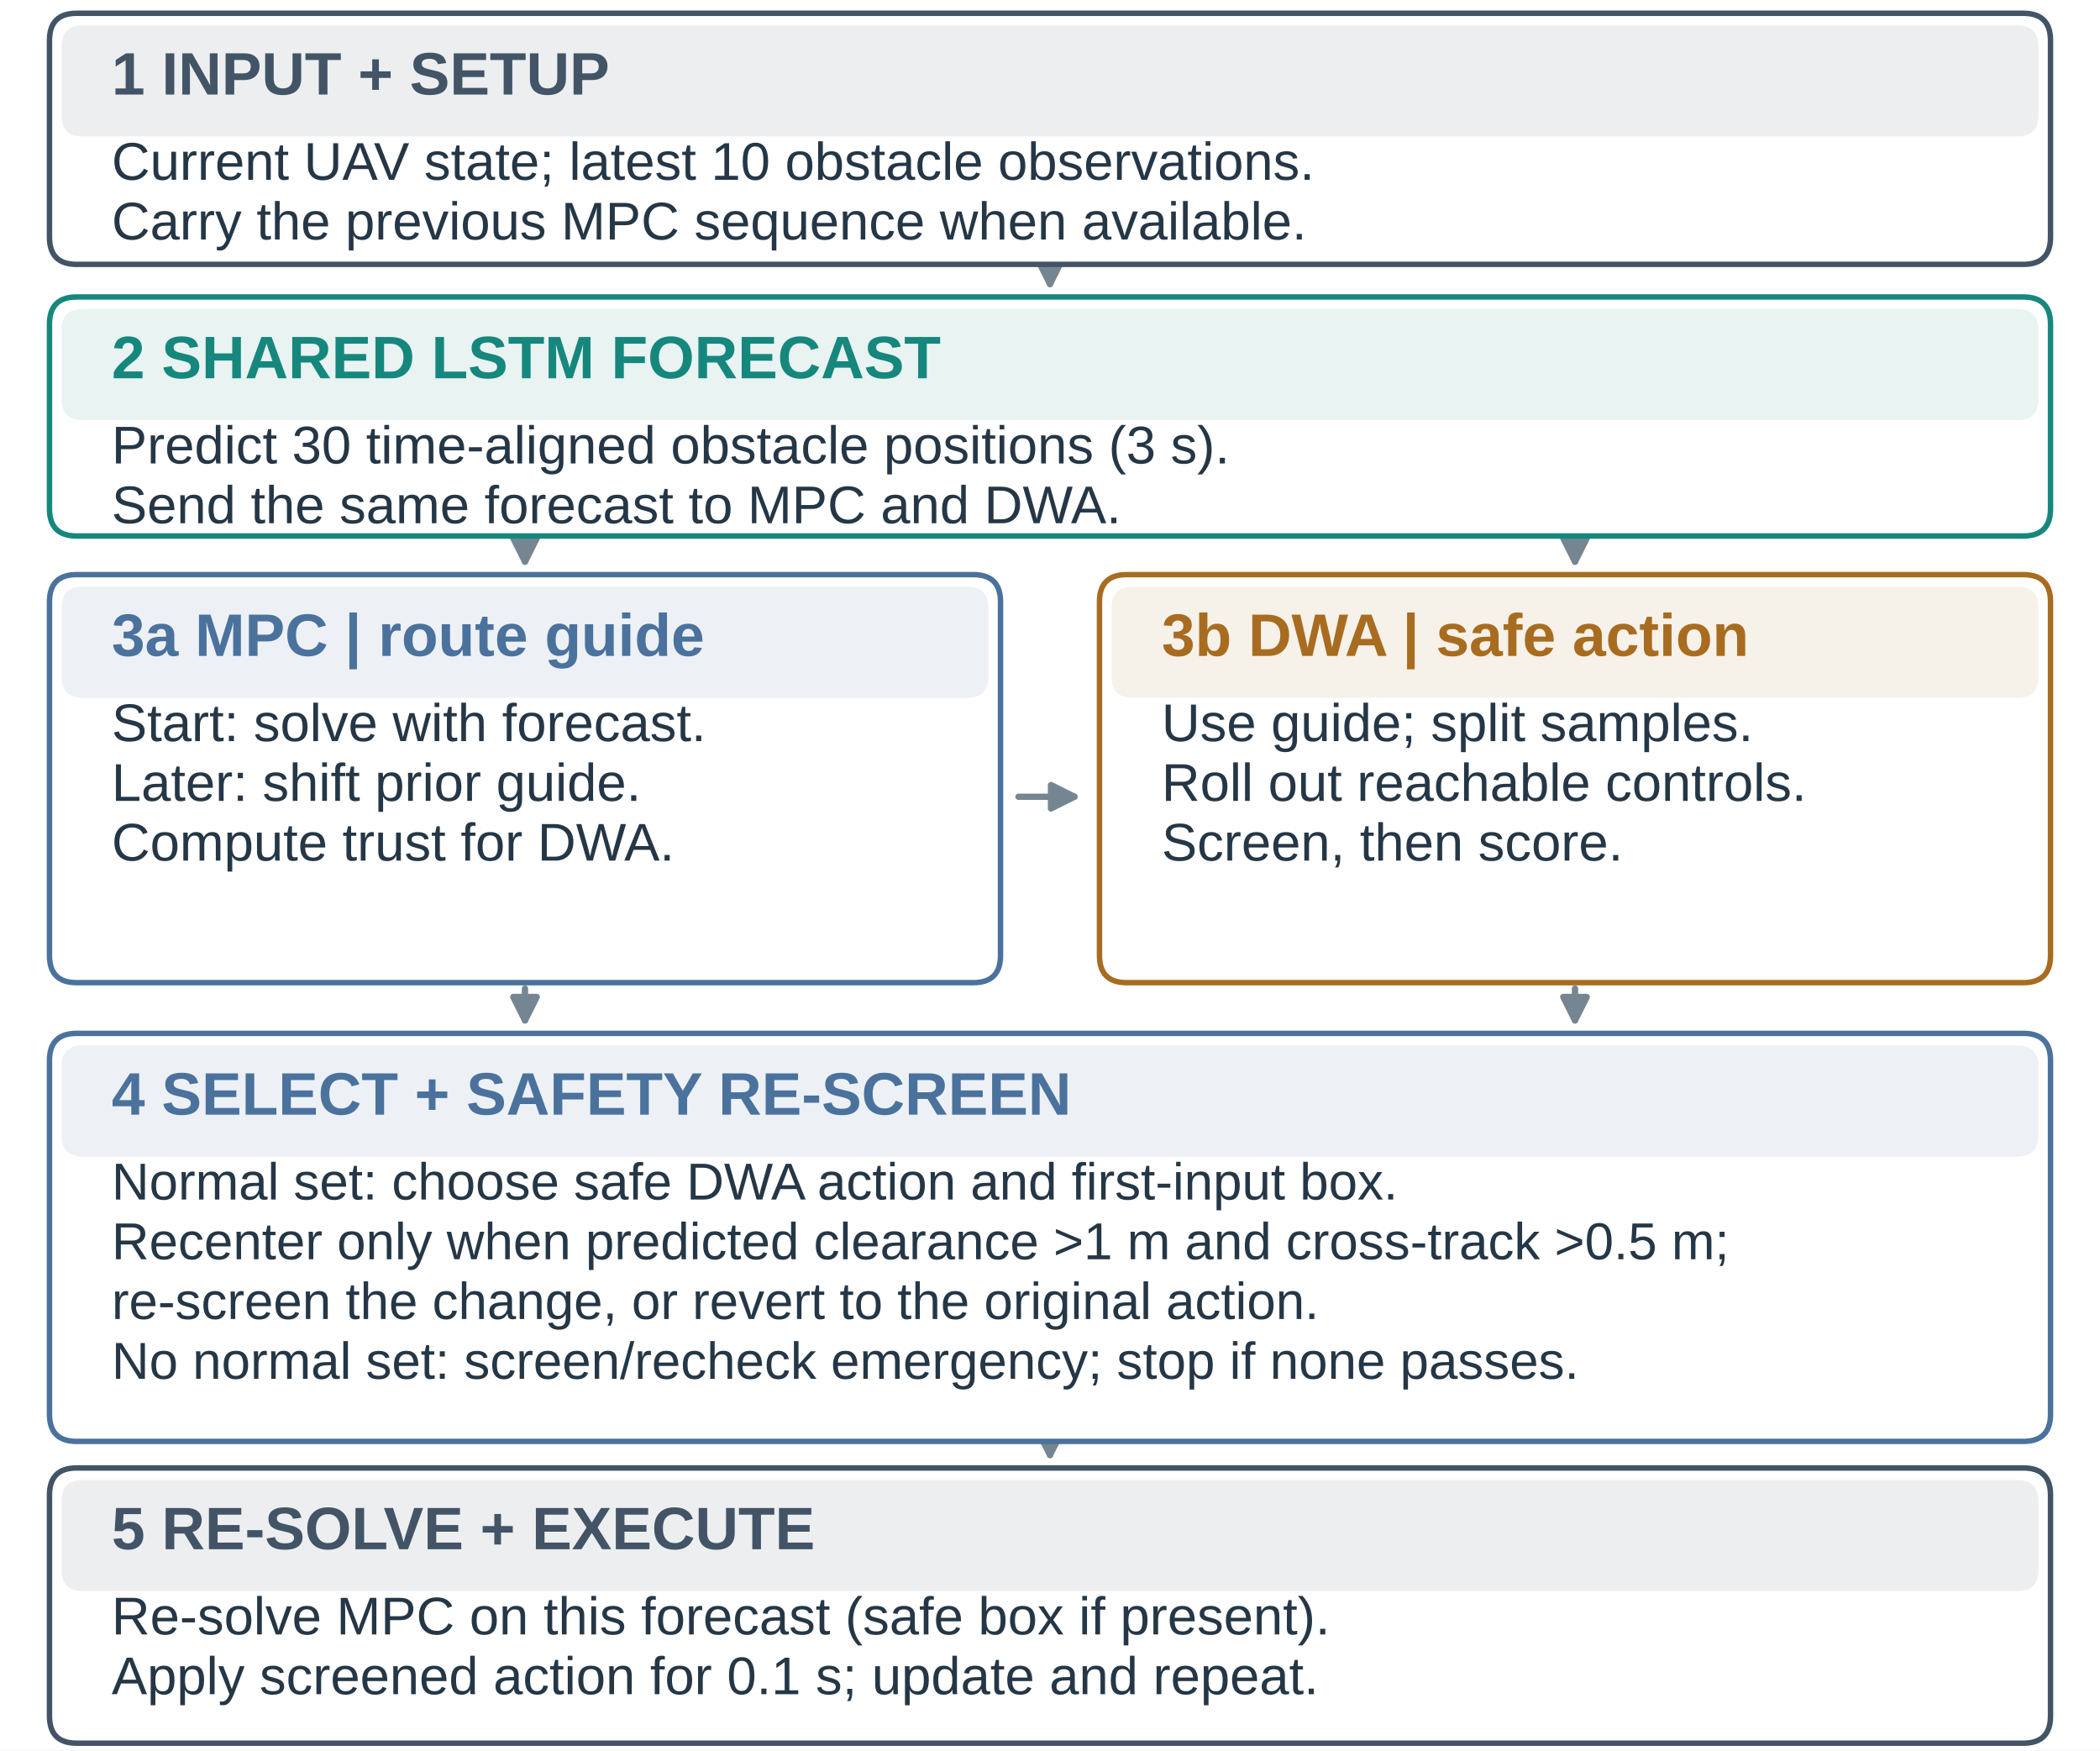
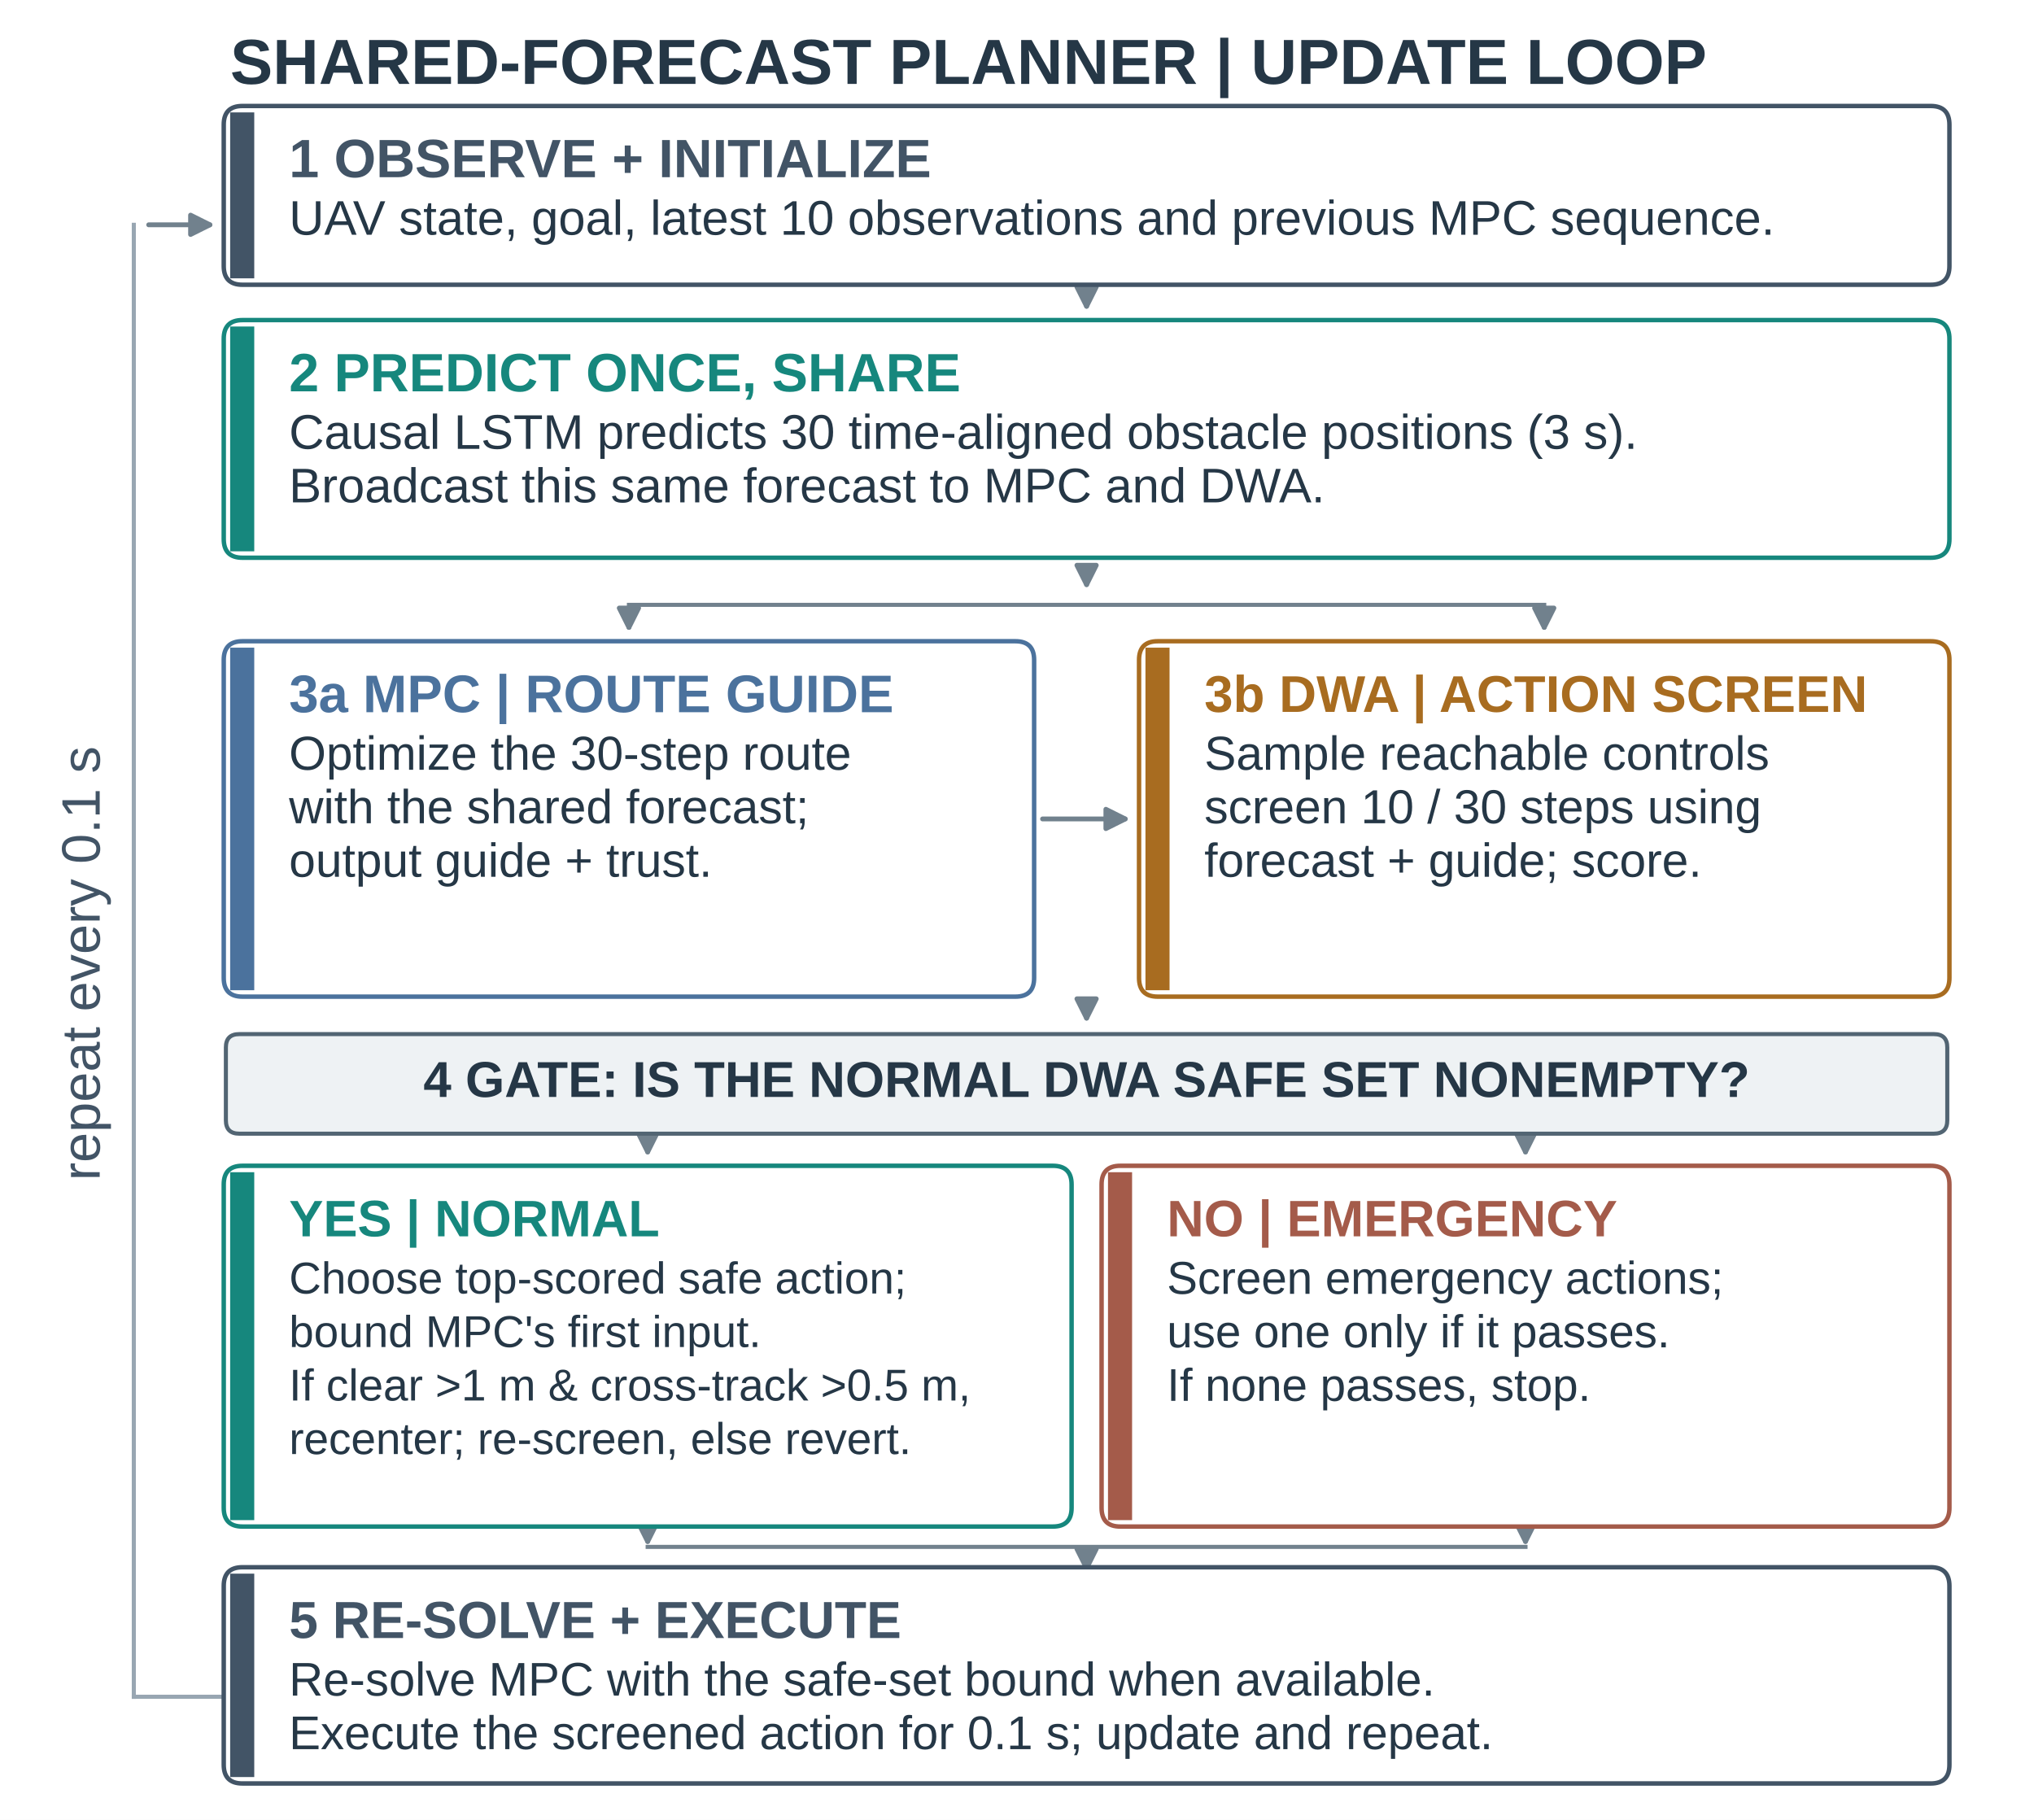
- <svg xmlns="http://www.w3.org/2000/svg" width="250.56pt" height="208.8pt" viewBox="0 0 250.56 208.8" version="1.1">
+ <svg xmlns="http://www.w3.org/2000/svg" width="273.6pt" height="244.8pt" viewBox="0 0 273.6 244.8" version="1.1">
  <defs>
    <style type="text/css">*{stroke-linejoin: round; stroke-linecap: butt}</style>
  </defs>
  <g id="figure_1">
    <g id="patch_1">
-       <path d="M 0 208.8 L 250.56 208.8 L 250.56 0 L 0 0 z " style="fill: #ffffff" />
+       <path d="M 0 244.8 L 273.6 244.8 L 273.6 0 L 0 0 z " style="fill: #ffffff" />
    </g>
    <g id="axes_1">
      <g id="patch_2">
-         <path d="M 125.28 32.243 Q 125.28 33.482 125.28 33.883 " style="fill: none; stroke: #758692; stroke-width: 0.75; stroke-linecap: round" />
-         <path d="M 126.68 31.083 L 125.28 33.883 L 123.88 31.083 z " style="fill: #758692; stroke: #758692; stroke-width: 0.75; stroke-linecap: round" />
+         <path d="M 146.16 39.443 Q 146.16 40.682 146.16 41.195 " style="fill: none; stroke: #71818d; stroke-width: 0.65; stroke-linecap: round" />
+         <path d="M 147.46 38.595 L 146.16 41.195 L 144.86 38.595 z " style="fill: #71818d; stroke: #71818d; stroke-width: 0.65; stroke-linecap: round" />
      </g>
      <g id="patch_3">
-         <path d="M 62.64 64.64 Q 62.64 66.241 62.64 67.003 " style="fill: none; stroke: #758692; stroke-width: 0.75; stroke-linecap: round" />
-         <path d="M 64.04 64.203 L 62.64 67.003 L 61.24 64.203 z " style="fill: #758692; stroke: #758692; stroke-width: 0.75; stroke-linecap: round" />
+         <path d="M 146.16 76.16 Q 146.16 77.761 146.16 78.635 " style="fill: none; stroke: #71818d; stroke-width: 0.65; stroke-linecap: round" />
+         <path d="M 147.46 76.035 L 146.16 78.635 L 144.86 76.035 z " style="fill: #71818d; stroke: #71818d; stroke-width: 0.65; stroke-linecap: round" />
+       </g>
+       <g id="line2d_1">
+         <path d="M 84.6 81.36 L 207.72 81.36 " clip-path="url(#p35200f057c)" style="fill: none; stroke: #71818d; stroke-width: 0.55; stroke-linecap: square" />
      </g>
      <g id="patch_4">
-         <path d="M 187.92 64.64 Q 187.92 66.241 187.92 67.003 " style="fill: none; stroke: #758692; stroke-width: 0.75; stroke-linecap: round" />
-         <path d="M 189.32 64.203 L 187.92 67.003 L 186.52 64.203 z " style="fill: #758692; stroke: #758692; stroke-width: 0.75; stroke-linecap: round" />
+         <path d="M 84.6 83.36 Q 84.6 84.239 84.6 84.392 " style="fill: none; stroke: #71818d; stroke-width: 0.65; stroke-linecap: round" />
+         <path d="M 85.9 81.792 L 84.6 84.392 L 83.3 81.792 z " style="fill: #71818d; stroke: #71818d; stroke-width: 0.65; stroke-linecap: round" />
      </g>
      <g id="patch_5">
-         <path d="M 121.52 95.04 Q 125.278 95.04 128.198 95.04 " style="fill: none; stroke: #758692; stroke-width: 0.75; stroke-linecap: round" />
-         <path d="M 125.398 93.64 L 128.198 95.04 L 125.398 96.44 z " style="fill: #758692; stroke: #758692; stroke-width: 0.75; stroke-linecap: round" />
+         <path d="M 207.72 83.36 Q 207.72 84.239 207.72 84.392 " style="fill: none; stroke: #71818d; stroke-width: 0.65; stroke-linecap: round" />
+         <path d="M 209.02 81.792 L 207.72 84.392 L 206.42 81.792 z " style="fill: #71818d; stroke: #71818d; stroke-width: 0.65; stroke-linecap: round" />
      </g>
      <g id="patch_6">
-         <path d="M 62.64 117.924 Q 62.64 120.242 62.64 121.722 " style="fill: none; stroke: #758692; stroke-width: 0.75; stroke-linecap: round" />
-         <path d="M 64.04 118.922 L 62.64 121.722 L 61.24 118.922 z " style="fill: #758692; stroke: #758692; stroke-width: 0.75; stroke-linecap: round" />
+         <path d="M 140.239 110.16 Q 146.161 110.16 151.356 110.16 " style="fill: none; stroke: #71818d; stroke-width: 0.65; stroke-linecap: round" />
+         <path d="M 148.756 108.86 L 151.356 110.16 L 148.756 111.46 z " style="fill: #71818d; stroke: #71818d; stroke-width: 0.65; stroke-linecap: round" />
      </g>
      <g id="patch_7">
-         <path d="M 187.92 117.924 Q 187.92 120.242 187.92 121.722 " style="fill: none; stroke: #758692; stroke-width: 0.75; stroke-linecap: round" />
-         <path d="M 189.32 118.922 L 187.92 121.722 L 186.52 118.922 z " style="fill: #758692; stroke: #758692; stroke-width: 0.75; stroke-linecap: round" />
+         <path d="M 146.16 135.203 Q 146.16 136.442 146.16 136.955 " style="fill: none; stroke: #71818d; stroke-width: 0.65; stroke-linecap: round" />
+         <path d="M 147.46 134.355 L 146.16 136.955 L 144.86 134.355 z " style="fill: #71818d; stroke: #71818d; stroke-width: 0.65; stroke-linecap: round" />
      </g>
      <g id="patch_8">
-         <path d="M 125.28 172.64 Q 125.28 173.519 125.28 173.56 " style="fill: none; stroke: #758692; stroke-width: 0.75; stroke-linecap: round" />
-         <path d="M 126.68 170.76 L 125.28 173.56 L 123.88 170.76 z " style="fill: #758692; stroke: #758692; stroke-width: 0.75; stroke-linecap: round" />
+         <path d="M 87.12 153.92 Q 87.12 154.799 87.12 154.952 " style="fill: none; stroke: #71818d; stroke-width: 0.65; stroke-linecap: round" />
+         <path d="M 88.42 152.352 L 87.12 154.952 L 85.82 152.352 z " style="fill: #71818d; stroke: #71818d; stroke-width: 0.65; stroke-linecap: round" />
      </g>
      <g id="patch_9">
-         <path d="M 9.144 31.536 L 241.416 31.536 Q 244.656 31.536 244.656 28.296 L 244.656 4.824 Q 244.656 1.584 241.416 1.584 L 9.144 1.584 Q 5.904 1.584 5.904 4.824 L 5.904 28.296 Q 5.904 31.536 9.144 31.536 z " clip-path="url(#p1a49407092)" style="fill: #ffffff; stroke: #425466; stroke-width: 0.65; stroke-linejoin: miter" />
+         <path d="M 205.2 153.92 Q 205.2 154.799 205.2 154.952 " style="fill: none; stroke: #71818d; stroke-width: 0.65; stroke-linecap: round" />
+         <path d="M 206.5 152.352 L 205.2 154.952 L 203.9 152.352 z " style="fill: #71818d; stroke: #71818d; stroke-width: 0.65; stroke-linecap: round" />
      </g>
      <g id="patch_10">
-         <path d="M 9.864 16.272 L 240.696 16.272 Q 243.216 16.272 243.216 13.752 L 243.216 5.544 Q 243.216 3.024 240.696 3.024 L 9.864 3.024 Q 7.344 3.024 7.344 5.544 L 7.344 13.752 Q 7.344 16.272 9.864 16.272 z " clip-path="url(#p1a49407092)" style="fill: #425466; opacity: 0.1" />
+         <path d="M 87.12 206.48 Q 87.12 207.28 87.12 207.353 " style="fill: none; stroke: #71818d; stroke-width: 0.65; stroke-linecap: round" />
+         <path d="M 88.42 204.753 L 87.12 207.353 L 85.82 204.753 z " style="fill: #71818d; stroke: #71818d; stroke-width: 0.65; stroke-linecap: round" />
      </g>
      <g id="patch_11">
-         <path d="M 9.144 63.936 L 241.416 63.936 Q 244.656 63.936 244.656 60.696 L 244.656 38.664 Q 244.656 35.424 241.416 35.424 L 9.144 35.424 Q 5.904 35.424 5.904 38.664 L 5.904 60.696 Q 5.904 63.936 9.144 63.936 z " clip-path="url(#p1a49407092)" style="fill: #ffffff; stroke: #16877d; stroke-width: 0.65; stroke-linejoin: miter" />
+         <path d="M 205.2 206.48 Q 205.2 207.28 205.2 207.353 " style="fill: none; stroke: #71818d; stroke-width: 0.65; stroke-linecap: round" />
+         <path d="M 206.5 204.753 L 205.2 207.353 L 203.9 204.753 z " style="fill: #71818d; stroke: #71818d; stroke-width: 0.65; stroke-linecap: round" />
+       </g>
+       <g id="line2d_2">
+         <path d="M 87.12 208.08 L 205.2 208.08 " clip-path="url(#p35200f057c)" style="fill: none; stroke: #71818d; stroke-width: 0.55; stroke-linecap: square" />
      </g>
      <g id="patch_12">
-         <path d="M 9.864 50.112 L 240.696 50.112 Q 243.216 50.112 243.216 47.592 L 243.216 39.384 Q 243.216 36.864 240.696 36.864 L 9.864 36.864 Q 7.344 36.864 7.344 39.384 L 7.344 47.592 Q 7.344 50.112 9.864 50.112 z " clip-path="url(#p1a49407092)" style="fill: #16877d; opacity: 0.1" />
+         <path d="M 146.16 210.08 Q 146.16 210.88 146.16 210.953 " style="fill: none; stroke: #71818d; stroke-width: 0.65; stroke-linecap: round" />
+         <path d="M 147.46 208.353 L 146.16 210.953 L 144.86 208.353 z " style="fill: #71818d; stroke: #71818d; stroke-width: 0.65; stroke-linecap: round" />
+       </g>
+       <g id="line2d_3">
+         <path d="M 18 228.24 L 18 30.24 " clip-path="url(#p35200f057c)" style="fill: none; stroke: #98a6b2; stroke-width: 0.55; stroke-linecap: square" />
+       </g>
+       <g id="line2d_4">
+         <path d="M 18 228.24 L 30.96 228.24 " clip-path="url(#p35200f057c)" style="fill: none; stroke: #98a6b2; stroke-width: 0.55; stroke-linecap: square" />
      </g>
      <g id="patch_13">
-         <path d="M 9.144 117.216 L 116.136 117.216 Q 119.376 117.216 119.376 113.976 L 119.376 71.784 Q 119.376 68.544 116.136 68.544 L 9.144 68.544 Q 5.904 68.544 5.904 71.784 L 5.904 113.976 Q 5.904 117.216 9.144 117.216 z " clip-path="url(#p1a49407092)" style="fill: #ffffff; stroke: #4b729d; stroke-width: 0.65; stroke-linejoin: miter" />
+         <path d="M 20.003 30.24 Q 24.482 30.24 28.235 30.24 " style="fill: none; stroke: #71818d; stroke-width: 0.65; stroke-linecap: round" />
+         <path d="M 25.635 28.94 L 28.235 30.24 L 25.635 31.54 z " style="fill: #71818d; stroke: #71818d; stroke-width: 0.65; stroke-linecap: round" />
      </g>
      <g id="patch_14">
-         <path d="M 9.864 83.232 L 115.416 83.232 Q 117.936 83.232 117.936 80.712 L 117.936 72.504 Q 117.936 69.984 115.416 69.984 L 9.864 69.984 Q 7.344 69.984 7.344 72.504 L 7.344 80.712 Q 7.344 83.232 9.864 83.232 z " clip-path="url(#p1a49407092)" style="fill: #4b729d; opacity: 0.1" />
+         <path d="M 32.616 38.304 L 259.704 38.304 Q 262.224 38.304 262.224 35.784 L 262.224 16.776 Q 262.224 14.256 259.704 14.256 L 32.616 14.256 Q 30.096 14.256 30.096 16.776 L 30.096 35.784 Q 30.096 38.304 32.616 38.304 z " clip-path="url(#p35200f057c)" style="fill: #ffffff; stroke: #425466; stroke-width: 0.6; stroke-linejoin: miter" />
      </g>
      <g id="patch_15">
-         <path d="M 134.424 117.216 L 241.416 117.216 Q 244.656 117.216 244.656 113.976 L 244.656 71.784 Q 244.656 68.544 241.416 68.544 L 134.424 68.544 Q 131.184 68.544 131.184 71.784 L 131.184 113.976 Q 131.184 117.216 134.424 117.216 z " clip-path="url(#p1a49407092)" style="fill: #ffffff; stroke: #a86c20; stroke-width: 0.65; stroke-linejoin: miter" />
+         <path d="M 30.96 37.44 L 34.2 37.44 L 34.2 15.12 L 30.96 15.12 z " clip-path="url(#p35200f057c)" style="fill: #425466" />
      </g>
      <g id="patch_16">
-         <path d="M 135.144 83.232 L 240.696 83.232 Q 243.216 83.232 243.216 80.712 L 243.216 72.504 Q 243.216 69.984 240.696 69.984 L 135.144 69.984 Q 132.624 69.984 132.624 72.504 L 132.624 80.712 Q 132.624 83.232 135.144 83.232 z " clip-path="url(#p1a49407092)" style="fill: #a86c20; opacity: 0.1" />
+         <path d="M 32.616 75.024 L 259.704 75.024 Q 262.224 75.024 262.224 72.504 L 262.224 45.576 Q 262.224 43.056 259.704 43.056 L 32.616 43.056 Q 30.096 43.056 30.096 45.576 L 30.096 72.504 Q 30.096 75.024 32.616 75.024 z " clip-path="url(#p35200f057c)" style="fill: #ffffff; stroke: #16877d; stroke-width: 0.6; stroke-linejoin: miter" />
      </g>
      <g id="patch_17">
-         <path d="M 9.144 171.936 L 241.416 171.936 Q 244.656 171.936 244.656 168.696 L 244.656 126.504 Q 244.656 123.264 241.416 123.264 L 9.144 123.264 Q 5.904 123.264 5.904 126.504 L 5.904 168.696 Q 5.904 171.936 9.144 171.936 z " clip-path="url(#p1a49407092)" style="fill: #ffffff; stroke: #4b729d; stroke-width: 0.65; stroke-linejoin: miter" />
+         <path d="M 30.96 74.16 L 34.2 74.16 L 34.2 43.92 L 30.96 43.92 z " clip-path="url(#p35200f057c)" style="fill: #16877d" />
      </g>
      <g id="patch_18">
-         <path d="M 9.864 137.952 L 240.696 137.952 Q 243.216 137.952 243.216 135.432 L 243.216 127.224 Q 243.216 124.704 240.696 124.704 L 9.864 124.704 Q 7.344 124.704 7.344 127.224 L 7.344 135.432 Q 7.344 137.952 9.864 137.952 z " clip-path="url(#p1a49407092)" style="fill: #4b729d; opacity: 0.1" />
+         <path d="M 32.616 134.064 L 136.584 134.064 Q 139.104 134.064 139.104 131.544 L 139.104 88.776 Q 139.104 86.256 136.584 86.256 L 32.616 86.256 Q 30.096 86.256 30.096 88.776 L 30.096 131.544 Q 30.096 134.064 32.616 134.064 z " clip-path="url(#p35200f057c)" style="fill: #ffffff; stroke: #4b729d; stroke-width: 0.6; stroke-linejoin: miter" />
      </g>
      <g id="patch_19">
-         <path d="M 9.144 207.936 L 241.416 207.936 Q 244.656 207.936 244.656 204.696 L 244.656 178.344 Q 244.656 175.104 241.416 175.104 L 9.144 175.104 Q 5.904 175.104 5.904 178.344 L 5.904 204.696 Q 5.904 207.936 9.144 207.936 z " clip-path="url(#p1a49407092)" style="fill: #ffffff; stroke: #425466; stroke-width: 0.65; stroke-linejoin: miter" />
+         <path d="M 30.96 133.2 L 34.2 133.2 L 34.2 87.12 L 30.96 87.12 z " clip-path="url(#p35200f057c)" style="fill: #4b729d" />
      </g>
      <g id="patch_20">
-         <path d="M 9.864 189.792 L 240.696 189.792 Q 243.216 189.792 243.216 187.272 L 243.216 179.064 Q 243.216 176.544 240.696 176.544 L 9.864 176.544 Q 7.344 176.544 7.344 179.064 L 7.344 187.272 Q 7.344 189.792 9.864 189.792 z " clip-path="url(#p1a49407092)" style="fill: #425466; opacity: 0.1" />
+         <path d="M 155.736 134.064 L 259.704 134.064 Q 262.224 134.064 262.224 131.544 L 262.224 88.776 Q 262.224 86.256 259.704 86.256 L 155.736 86.256 Q 153.216 86.256 153.216 88.776 L 153.216 131.544 Q 153.216 134.064 155.736 134.064 z " clip-path="url(#p35200f057c)" style="fill: #ffffff; stroke: #a86c20; stroke-width: 0.6; stroke-linejoin: miter" />
+       </g>
+       <g id="patch_21">
+         <path d="M 154.08 133.2 L 157.32 133.2 L 157.32 87.12 L 154.08 87.12 z " clip-path="url(#p35200f057c)" style="fill: #a86c20" />
+       </g>
+       <g id="patch_22">
+         <path d="M 32.184 152.496 L 260.136 152.496 Q 261.936 152.496 261.936 150.696 L 261.936 140.904 Q 261.936 139.104 260.136 139.104 L 32.184 139.104 Q 30.384 139.104 30.384 140.904 L 30.384 150.696 Q 30.384 152.496 32.184 152.496 z " clip-path="url(#p35200f057c)" style="fill: #eef2f4; stroke: #526573; stroke-width: 0.55; stroke-linejoin: miter" />
+       </g>
+       <g id="patch_23">
+         <path d="M 32.616 205.344 L 141.624 205.344 Q 144.144 205.344 144.144 202.824 L 144.144 159.336 Q 144.144 156.816 141.624 156.816 L 32.616 156.816 Q 30.096 156.816 30.096 159.336 L 30.096 202.824 Q 30.096 205.344 32.616 205.344 z " clip-path="url(#p35200f057c)" style="fill: #ffffff; stroke: #16877d; stroke-width: 0.6; stroke-linejoin: miter" />
+       </g>
+       <g id="patch_24">
+         <path d="M 30.96 204.48 L 34.2 204.48 L 34.2 157.68 L 30.96 157.68 z " clip-path="url(#p35200f057c)" style="fill: #16877d" />
+       </g>
+       <g id="patch_25">
+         <path d="M 150.696 205.344 L 259.704 205.344 Q 262.224 205.344 262.224 202.824 L 262.224 159.336 Q 262.224 156.816 259.704 156.816 L 150.696 156.816 Q 148.176 156.816 148.176 159.336 L 148.176 202.824 Q 148.176 205.344 150.696 205.344 z " clip-path="url(#p35200f057c)" style="fill: #ffffff; stroke: #a45b4a; stroke-width: 0.6; stroke-linejoin: miter" />
+       </g>
+       <g id="patch_26">
+         <path d="M 149.04 204.48 L 152.28 204.48 L 152.28 157.68 L 149.04 157.68 z " clip-path="url(#p35200f057c)" style="fill: #a45b4a" />
+       </g>
+       <g id="patch_27">
+         <path d="M 32.616 239.904 L 259.704 239.904 Q 262.224 239.904 262.224 237.384 L 262.224 213.336 Q 262.224 210.816 259.704 210.816 L 32.616 210.816 Q 30.096 210.816 30.096 213.336 L 30.096 237.384 Q 30.096 239.904 32.616 239.904 z " clip-path="url(#p35200f057c)" style="fill: #ffffff; stroke: #425466; stroke-width: 0.6; stroke-linejoin: miter" />
+       </g>
+       <g id="patch_28">
+         <path d="M 30.96 239.04 L 34.2 239.04 L 34.2 211.68 L 30.96 211.68 z " clip-path="url(#p35200f057c)" style="fill: #425466" />
      </g>
      <g id="text_1">
-         <text style="font-weight: 700; font-size: 7.15px; font-family: 'Arial', 'Helvetica', 'DejaVu Sans', sans-serif; text-anchor: start; fill: #425466" x="13.32" y="11.282" transform="rotate(-0 13.32 11.28234)">1  INPUT + SETUP</text>
+         <text style="font-weight: 700; font-size: 8.58px; font-family: 'Arial', 'Helvetica', 'DejaVu Sans', sans-serif; text-anchor: start; fill: #253746" x="30.96" y="11.286" transform="rotate(-0 30.96 11.28647)">SHARED-FORECAST PLANNER  |  UPDATE LOOP</text>
      </g>
      <g id="text_2">
-         <text style="font-size: 6.35px; font-family: 'Arial', 'Helvetica', 'DejaVu Sans', sans-serif; text-anchor: start; fill: #253746" x="13.32" y="21.443" transform="rotate(-0 13.32 21.44331)">Current UAV state; latest 10 obstacle observations.</text>
+         <text style="font-weight: 700; font-size: 7.26px; font-family: 'Arial', 'Helvetica', 'DejaVu Sans', sans-serif; text-anchor: start; fill: #425466" x="38.88" y="23.839" transform="rotate(-0 38.88 23.83881)">1  OBSERVE + INITIALIZE</text>
      </g>
      <g id="text_3">
-         <text style="font-size: 6.35px; font-family: 'Arial', 'Helvetica', 'DejaVu Sans', sans-serif; text-anchor: start; fill: #253746" x="13.32" y="28.571" transform="rotate(-0 13.32 28.57125)">Carry the previous MPC sequence when available.</text>
+         <text style="font-size: 6.54px; font-family: 'Arial', 'Helvetica', 'DejaVu Sans', sans-serif; text-anchor: start; fill: #253746" x="38.88" y="31.572" transform="rotate(-0 38.88 31.57242)">UAV state, goal, latest 10 observations and previous MPC sequence.</text>
      </g>
      <g id="text_4">
-         <text style="font-weight: 700; font-size: 7.15px; font-family: 'Arial', 'Helvetica', 'DejaVu Sans', sans-serif; text-anchor: start; fill: #16877d" x="13.32" y="45.122" transform="rotate(-0 13.32 45.12234)">2  SHARED LSTM FORECAST</text>
+         <text style="font-weight: 700; font-size: 7.26px; font-family: 'Arial', 'Helvetica', 'DejaVu Sans', sans-serif; text-anchor: start; fill: #16877d" x="38.88" y="52.639" transform="rotate(-0 38.88 52.63881)">2  PREDICT ONCE, SHARE</text>
      </g>
      <g id="text_5">
-         <text style="font-size: 6.35px; font-family: 'Arial', 'Helvetica', 'DejaVu Sans', sans-serif; text-anchor: start; fill: #253746" x="13.32" y="55.283" transform="rotate(-0 13.32 55.28325)">Predict 30 time-aligned obstacle positions (3 s).</text>
+         <text style="font-size: 6.54px; font-family: 'Arial', 'Helvetica', 'DejaVu Sans', sans-serif; text-anchor: start; fill: #253746" x="38.88" y="60.372" transform="rotate(-0 38.88 60.37242)">Causal LSTM predicts 30 time-aligned obstacle positions (3 s).</text>
      </g>
      <g id="text_6">
-         <text style="font-size: 6.35px; font-family: 'Arial', 'Helvetica', 'DejaVu Sans', sans-serif; text-anchor: start; fill: #253746" x="13.32" y="62.411" transform="rotate(-0 13.32 62.41131)">Send the same forecast to MPC and DWA.</text>
+         <text style="font-size: 6.54px; font-family: 'Arial', 'Helvetica', 'DejaVu Sans', sans-serif; text-anchor: start; fill: #253746" x="38.88" y="67.572" transform="rotate(-0 38.88 67.57248)">Broadcast this same forecast to MPC and DWA.</text>
      </g>
      <g id="text_7">
-         <text style="font-weight: 700; font-size: 7.15px; font-family: 'Arial', 'Helvetica', 'DejaVu Sans', sans-serif; text-anchor: start; fill: #4b729d" x="13.32" y="78.242" transform="rotate(-0 13.32 78.24227)">3a  MPC | route guide</text>
+         <text style="font-weight: 700; font-size: 7.14px; font-family: 'Arial', 'Helvetica', 'DejaVu Sans', sans-serif; text-anchor: start; fill: #4b729d" x="38.88" y="95.808" transform="rotate(-0 38.88 95.80768)">3a  MPC | ROUTE GUIDE</text>
      </g>
      <g id="text_8">
-         <text style="font-size: 6.35px; font-family: 'Arial', 'Helvetica', 'DejaVu Sans', sans-serif; text-anchor: start; fill: #253746" x="13.32" y="88.403" transform="rotate(-0 13.32 88.40331)">Start: solve with forecast.</text>
+         <text style="font-size: 6.42px; font-family: 'Arial', 'Helvetica', 'DejaVu Sans', sans-serif; text-anchor: start; fill: #253746" x="38.88" y="103.543" transform="rotate(-0 38.88 103.5432)">Optimize the 30-step route</text>
      </g>
      <g id="text_9">
-         <text style="font-size: 6.35px; font-family: 'Arial', 'Helvetica', 'DejaVu Sans', sans-serif; text-anchor: start; fill: #253746" x="13.32" y="95.531" transform="rotate(-0 13.32 95.53125)">Later: shift prior guide.</text>
+         <text style="font-size: 6.42px; font-family: 'Arial', 'Helvetica', 'DejaVu Sans', sans-serif; text-anchor: start; fill: #253746" x="38.88" y="110.741" transform="rotate(-0 38.88 110.7414)">with the shared forecast;</text>
      </g>
      <g id="text_10">
-         <text style="font-size: 6.35px; font-family: 'Arial', 'Helvetica', 'DejaVu Sans', sans-serif; text-anchor: start; fill: #253746" x="13.32" y="102.659" transform="rotate(-0 13.32 102.6593)">Compute trust for DWA.</text>
+         <text style="font-size: 6.42px; font-family: 'Arial', 'Helvetica', 'DejaVu Sans', sans-serif; text-anchor: start; fill: #253746" x="38.88" y="117.941" transform="rotate(-0 38.88 117.9414)">output guide + trust.</text>
      </g>
      <g id="text_11">
-         <text style="font-weight: 700; font-size: 7.15px; font-family: 'Arial', 'Helvetica', 'DejaVu Sans', sans-serif; text-anchor: start; fill: #a86c20" x="138.6" y="78.242" transform="rotate(-0 138.6 78.24227)">3b  DWA | safe action</text>
+         <text style="font-weight: 700; font-size: 6.96px; font-family: 'Arial', 'Helvetica', 'DejaVu Sans', sans-serif; text-anchor: start; fill: #a86c20" x="162" y="95.761" transform="rotate(-0 162 95.7611)">3b  DWA | ACTION SCREEN</text>
      </g>
      <g id="text_12">
-         <text style="font-size: 6.35px; font-family: 'Arial', 'Helvetica', 'DejaVu Sans', sans-serif; text-anchor: start; fill: #253746" x="138.6" y="88.403" transform="rotate(-0 138.6 88.40325)">Use guide; split samples.</text>
+         <text style="font-size: 6.42px; font-family: 'Arial', 'Helvetica', 'DejaVu Sans', sans-serif; text-anchor: start; fill: #253746" x="162" y="103.541" transform="rotate(-0 162 103.5414)">Sample reachable controls</text>
      </g>
      <g id="text_13">
-         <text style="font-size: 6.35px; font-family: 'Arial', 'Helvetica', 'DejaVu Sans', sans-serif; text-anchor: start; fill: #253746" x="138.6" y="95.531" transform="rotate(-0 138.6 95.53131)">Roll out reachable controls.</text>
+         <text style="font-size: 6.42px; font-family: 'Arial', 'Helvetica', 'DejaVu Sans', sans-serif; text-anchor: start; fill: #253746" x="162" y="110.741" transform="rotate(-0 162 110.7414)">screen 10 / 30 steps using</text>
      </g>
      <g id="text_14">
-         <text style="font-size: 6.35px; font-family: 'Arial', 'Helvetica', 'DejaVu Sans', sans-serif; text-anchor: start; fill: #253746" x="138.6" y="102.659" transform="rotate(-0 138.6 102.6593)">Screen, then score.</text>
+         <text style="font-size: 6.42px; font-family: 'Arial', 'Helvetica', 'DejaVu Sans', sans-serif; text-anchor: start; fill: #253746" x="162" y="117.941" transform="rotate(-0 162 117.9414)">forecast + guide; score.</text>
      </g>
      <g id="text_15">
-         <text style="font-weight: 700; font-size: 7.15px; font-family: 'Arial', 'Helvetica', 'DejaVu Sans', sans-serif; text-anchor: start; fill: #4b729d" x="13.32" y="132.962" transform="rotate(-0 13.32 132.9623)">4  SELECT + SAFETY RE-SCREEN</text>
+         <text style="font-weight: 700; font-size: 6.78px; font-family: 'Arial', 'Helvetica', 'DejaVu Sans', sans-serif; text-anchor: middle; fill: #253746" x="146.16" y="147.555" transform="rotate(-0 146.16 147.5546)">4  GATE: IS THE NORMAL DWA SAFE SET NONEMPTY?</text>
      </g>
      <g id="text_16">
-         <text style="font-size: 6.2px; font-family: 'Arial', 'Helvetica', 'DejaVu Sans', sans-serif; text-anchor: start; fill: #253746" x="13.32" y="143.084" transform="rotate(-0 13.32 143.0845)">Normal set: choose safe DWA action and first-input box.</text>
+         <text style="font-weight: 700; font-size: 6.9px; font-family: 'Arial', 'Helvetica', 'DejaVu Sans', sans-serif; text-anchor: start; fill: #16877d" x="38.88" y="166.306" transform="rotate(-0 38.88 166.3056)">YES  |  NORMAL</text>
      </g>
      <g id="text_17">
-         <text style="font-size: 6.2px; font-family: 'Arial', 'Helvetica', 'DejaVu Sans', sans-serif; text-anchor: start; fill: #253746" x="13.32" y="150.212" transform="rotate(-0 13.32 150.2124)">Recenter only when predicted clearance &gt;1 m and cross-track &gt;0.5 m;</text>
+         <text style="font-size: 6px; font-family: 'Arial', 'Helvetica', 'DejaVu Sans', sans-serif; text-anchor: start; fill: #253746" x="38.88" y="173.993" transform="rotate(-0 38.88 173.9927)">Choose top-scored safe action;</text>
      </g>
      <g id="text_18">
-         <text style="font-size: 6.2px; font-family: 'Arial', 'Helvetica', 'DejaVu Sans', sans-serif; text-anchor: start; fill: #253746" x="13.32" y="157.34" transform="rotate(-0 13.32 157.3404)">re-screen the change, or revert to the original action.</text>
+         <text style="font-size: 6px; font-family: 'Arial', 'Helvetica', 'DejaVu Sans', sans-serif; text-anchor: start; fill: #253746" x="38.88" y="181.193" transform="rotate(-0 38.88 181.1927)">bound MPC's first input.</text>
      </g>
      <g id="text_19">
-         <text style="font-size: 6.2px; font-family: 'Arial', 'Helvetica', 'DejaVu Sans', sans-serif; text-anchor: start; fill: #253746" x="13.32" y="164.468" transform="rotate(-0 13.32 164.4684)">No normal set: screen/recheck emergency; stop if none passes.</text>
+         <text style="font-size: 6px; font-family: 'Arial', 'Helvetica', 'DejaVu Sans', sans-serif; text-anchor: start; fill: #253746" x="38.88" y="188.393" transform="rotate(-0 38.88 188.3927)">If clear &gt;1 m &amp; cross-track &gt;0.5 m,</text>
      </g>
      <g id="text_20">
-         <text style="font-weight: 700; font-size: 7.15px; font-family: 'Arial', 'Helvetica', 'DejaVu Sans', sans-serif; text-anchor: start; fill: #425466" x="13.32" y="184.802" transform="rotate(-0 13.32 184.8023)">5  RE-SOLVE + EXECUTE</text>
+         <text style="font-size: 6px; font-family: 'Arial', 'Helvetica', 'DejaVu Sans', sans-serif; text-anchor: start; fill: #253746" x="38.88" y="195.593" transform="rotate(-0 38.88 195.5927)">recenter; re-screen, else revert.</text>
      </g>
      <g id="text_21">
-         <text style="font-size: 6.35px; font-family: 'Arial', 'Helvetica', 'DejaVu Sans', sans-serif; text-anchor: start; fill: #253746" x="13.32" y="194.963" transform="rotate(-0 13.32 194.9632)">Re-solve MPC on this forecast (safe box if present).</text>
+         <text style="font-weight: 700; font-size: 6.9px; font-family: 'Arial', 'Helvetica', 'DejaVu Sans', sans-serif; text-anchor: start; fill: #a45b4a" x="156.96" y="166.306" transform="rotate(-0 156.96 166.3056)">NO  |  EMERGENCY</text>
      </g>
      <g id="text_22">
-         <text style="font-size: 6.35px; font-family: 'Arial', 'Helvetica', 'DejaVu Sans', sans-serif; text-anchor: start; fill: #253746" x="13.32" y="202.091" transform="rotate(-0 13.32 202.0912)">Apply screened action for 0.1 s; update and repeat.</text>
+         <text style="font-size: 6.18px; font-family: 'Arial', 'Helvetica', 'DejaVu Sans', sans-serif; text-anchor: start; fill: #253746" x="156.96" y="174.039" transform="rotate(-0 156.96 174.0393)">Screen emergency actions;</text>
+       </g>
+       <g id="text_23">
+         <text style="font-size: 6.18px; font-family: 'Arial', 'Helvetica', 'DejaVu Sans', sans-serif; text-anchor: start; fill: #253746" x="156.96" y="181.239" transform="rotate(-0 156.96 181.2393)">use one only if it passes.</text>
+       </g>
+       <g id="text_24">
+         <text style="font-size: 6.18px; font-family: 'Arial', 'Helvetica', 'DejaVu Sans', sans-serif; text-anchor: start; fill: #253746" x="156.96" y="188.439" transform="rotate(-0 156.96 188.4393)">If none passes, stop.</text>
+       </g>
+       <g id="text_25">
+         <text style="font-weight: 700; font-size: 7.02px; font-family: 'Arial', 'Helvetica', 'DejaVu Sans', sans-serif; text-anchor: start; fill: #425466" x="38.88" y="220.337" transform="rotate(-0 38.88 220.3367)">5  RE-SOLVE + EXECUTE</text>
+       </g>
+       <g id="text_26">
+         <text style="font-size: 6.36px; font-family: 'Arial', 'Helvetica', 'DejaVu Sans', sans-serif; text-anchor: start; fill: #253746" x="38.88" y="228.086" transform="rotate(-0 38.88 228.0859)">Re-solve MPC with the safe-set bound when available.</text>
+       </g>
+       <g id="text_27">
+         <text style="font-size: 6.36px; font-family: 'Arial', 'Helvetica', 'DejaVu Sans', sans-serif; text-anchor: start; fill: #253746" x="38.88" y="235.286" transform="rotate(-0 38.88 235.2859)">Execute the screened action for 0.1 s; update and repeat.</text>
+       </g>
+       <g id="text_28">
+         <text style="font-size: 7.3px; font-family: 'Arial', 'Helvetica', 'DejaVu Sans', sans-serif; text-anchor: middle; fill: #425466" x="13.409" y="129.6" transform="rotate(-90 13.40909 129.6)">repeat every 0.1 s</text>
      </g>
    </g>
  </g>
  <defs>
-     <clipPath id="p1a49407092">
-       <rect x="0" y="0" width="250.56" height="208.8" />
+     <clipPath id="p35200f057c">
+       <rect x="0" y="0" width="273.6" height="244.8" />
    </clipPath>
  </defs>
</svg>
